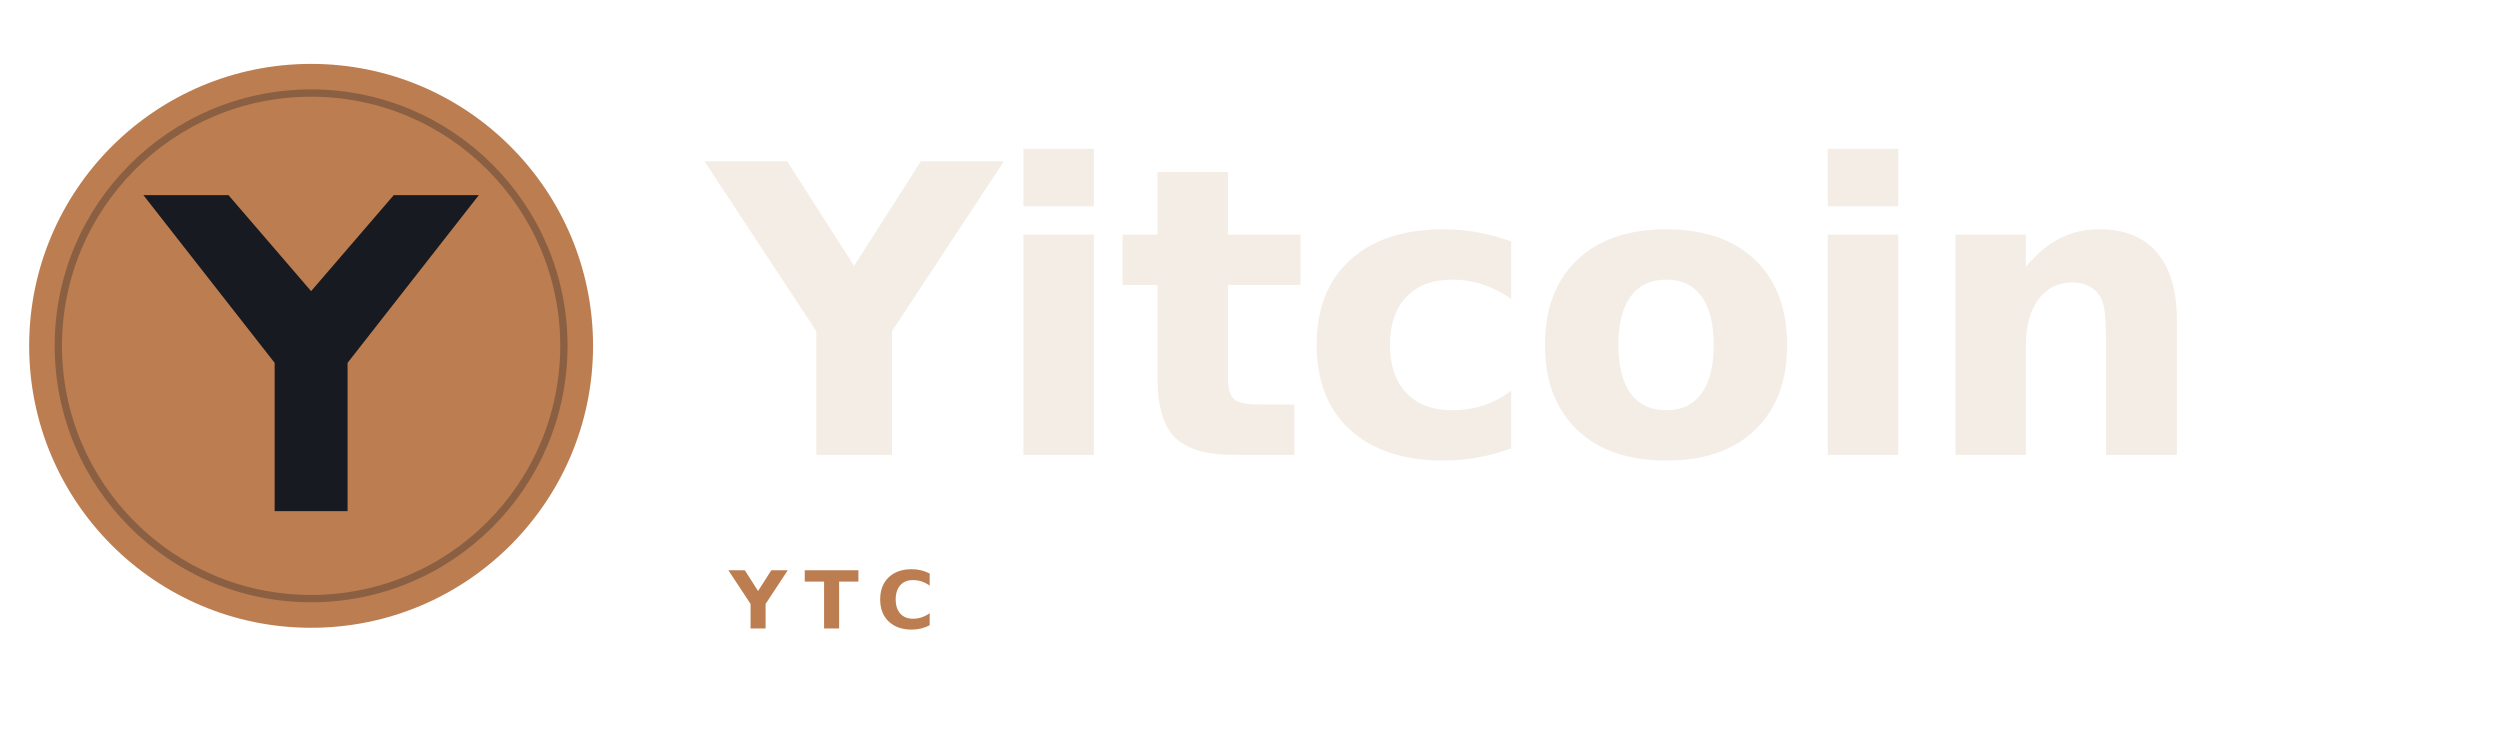
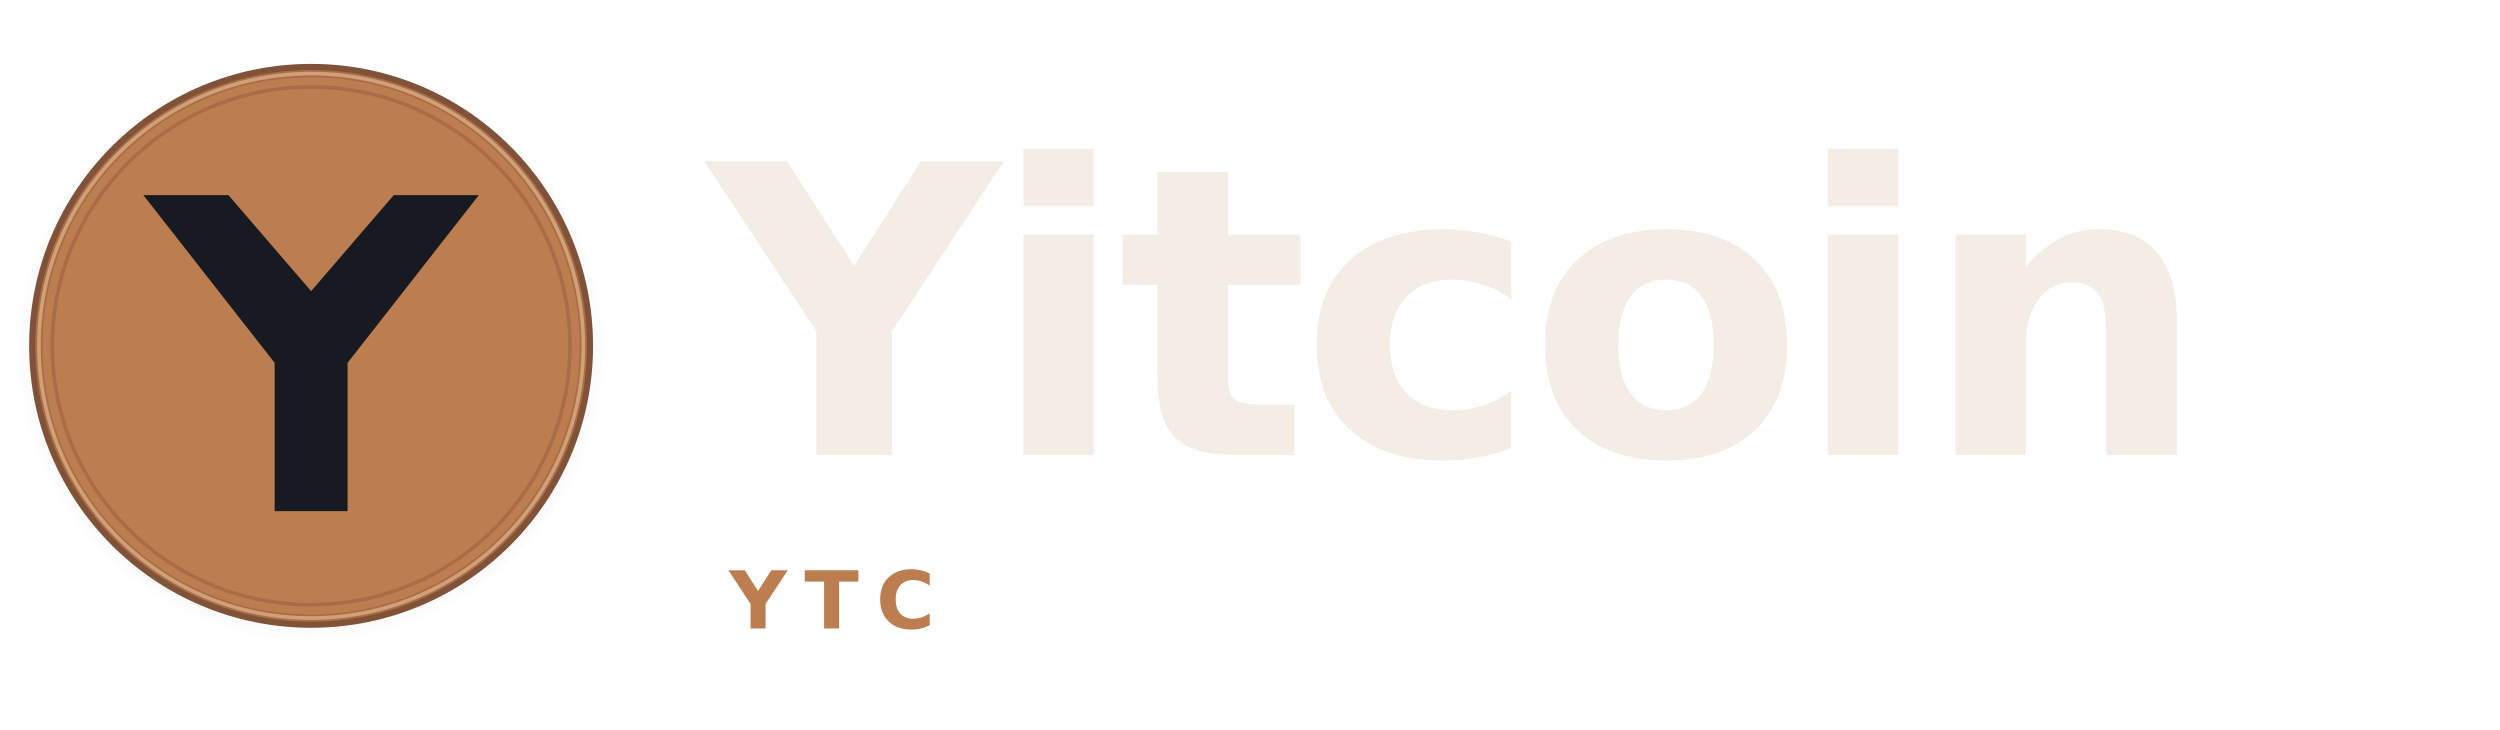
<svg xmlns="http://www.w3.org/2000/svg" width="720" height="210" viewBox="0 0 720 210" role="img" aria-label="Yitcoin YTC lockup for dark backgrounds">
  <g transform="translate(0 10) scale(.35)">
-     <circle cx="256" cy="256" r="232" fill="#BC7D51" />
-     <circle cx="256" cy="256" r="208" fill="none" stroke="#171A20" stroke-opacity=".30" stroke-width="6" />
+     <defs>
+       <linearGradient id="bronze" x1="0" y1="0" x2="1" y2="1">
+         <stop stop-color="#E5B78A" />
+         <stop offset=".38" stop-color="#BC7D51" />
+         <stop offset=".70" stop-color="#A7653E" />
+         <stop offset="1" stop-color="#D99D68" />
+       </linearGradient>
+       <radialGradient id="coinShadow" cx=".5" cy=".48" r=".5">
+         <stop stop-color="#111318" stop-opacity=".22" />
+         <stop offset=".72" stop-color="#111318" stop-opacity=".12" />
+         <stop offset="1" stop-color="#111318" stop-opacity="0" />
+       </radialGradient>
+     </defs>
+     <ellipse cx="256" cy="267" rx="242" ry="242" fill="url(#coinShadow)" />
+     <circle cx="256" cy="256" r="232" fill="#805238" />
+     <circle cx="256" cy="256" r="227" fill="#A96D46" />
+     <circle cx="256" cy="256" r="221" fill="#BC7D51" />
+     <circle cx="256" cy="256" r="224" fill="none" stroke="#F0C59D" stroke-opacity=".58" stroke-width="3" />
+     <circle cx="256" cy="256" r="213" fill="none" stroke="#75472F" stroke-opacity=".28" stroke-width="3" />
    <path d="M118 132H188L256 211L324 132H394L286 270V392H226V270Z" fill="#171A20" />
  </g>
  <path d="M-20 1493H401L741 961L1081 1493H1503L934 629V0H549V629Z" transform="translate(204.000 131) scale(0.056641 -0.056641)" fill="#F4EDE5" />
  <path d="M172 1120H530V0H172ZM172 1556H530V1264H172Z" transform="translate(284.998 131) scale(0.056641 -0.056641)" fill="#F4EDE5" />
  <path d="M563 1438V1120H932V864H563V389Q563 311 594.0 283.5Q625 256 717 256H901V0H594Q382 0 293.5 88.5Q205 177 205 389V864H27V1120H205V1438Z" transform="translate(321.760 131) scale(0.056641 -0.056641)" fill="#F4EDE5" />
  <path d="M1077 1085V793Q1004 843 930.5 867.0Q857 891 778 891Q628 891 544.5 803.5Q461 716 461 559Q461 402 544.5 314.5Q628 227 778 227Q862 227 937.5 252.0Q1013 277 1077 326V33Q993 2 906.5 -13.5Q820 -29 733 -29Q430 -29 259.0 126.5Q88 282 88 559Q88 836 259.0 991.5Q430 1147 733 1147Q821 1147 906.5 1131.5Q992 1116 1077 1085Z" transform="translate(374.211 131) scale(0.056641 -0.056641)" fill="#F4EDE5" />
  <path d="M705 891Q586 891 523.5 805.5Q461 720 461 559Q461 398 523.5 312.5Q586 227 705 227Q822 227 884.0 312.5Q946 398 946 559Q946 720 884.0 805.5Q822 891 705 891ZM705 1147Q994 1147 1156.5 991.0Q1319 835 1319 559Q1319 283 1156.5 127.0Q994 -29 705 -29Q415 -29 251.5 127.0Q88 283 88 559Q88 835 251.5 991.0Q415 1147 705 1147Z" transform="translate(439.973 131) scale(0.056641 -0.056641)" fill="#F4EDE5" />
  <path d="M172 1120H530V0H172ZM172 1556H530V1264H172Z" transform="translate(516.666 131) scale(0.056641 -0.056641)" fill="#F4EDE5" />
  <path d="M1298 682V0H938V111V522Q938 667 931.5 722.0Q925 777 909 803Q888 838 852.0 857.5Q816 877 770 877Q658 877 594.0 790.5Q530 704 530 551V0H172V1120H530V956Q611 1054 702.0 1100.5Q793 1147 903 1147Q1097 1147 1197.5 1028.0Q1298 909 1298 682Z" transform="translate(553.428 131) scale(0.056641 -0.056641)" fill="#F4EDE5" />
  <path d="M-20 1493H401L741 961L1081 1493H1503L934 629V0H549V629Z" transform="translate(210.000 181) scale(0.01123 -0.01123)" fill="#BC7D51" />
  <path d="M10 1493H1386V1202H891V0H506V1202H10Z" transform="translate(231.655 181) scale(0.01123 -0.01123)" fill="#BC7D51" />
  <path d="M1372 82Q1266 27 1151.0 -1.0Q1036 -29 911 -29Q538 -29 320.0 179.5Q102 388 102 745Q102 1103 320.0 1311.5Q538 1520 911 1520Q1036 1520 1151.0 1492.0Q1266 1464 1372 1409V1100Q1265 1173 1161.0 1207.0Q1057 1241 942 1241Q736 1241 618.0 1109.0Q500 977 500 745Q500 514 618.0 382.0Q736 250 942 250Q1057 250 1161.0 284.0Q1265 318 1372 391Z" transform="translate(252.344 181) scale(0.01123 -0.01123)" fill="#BC7D51" />
</svg>
